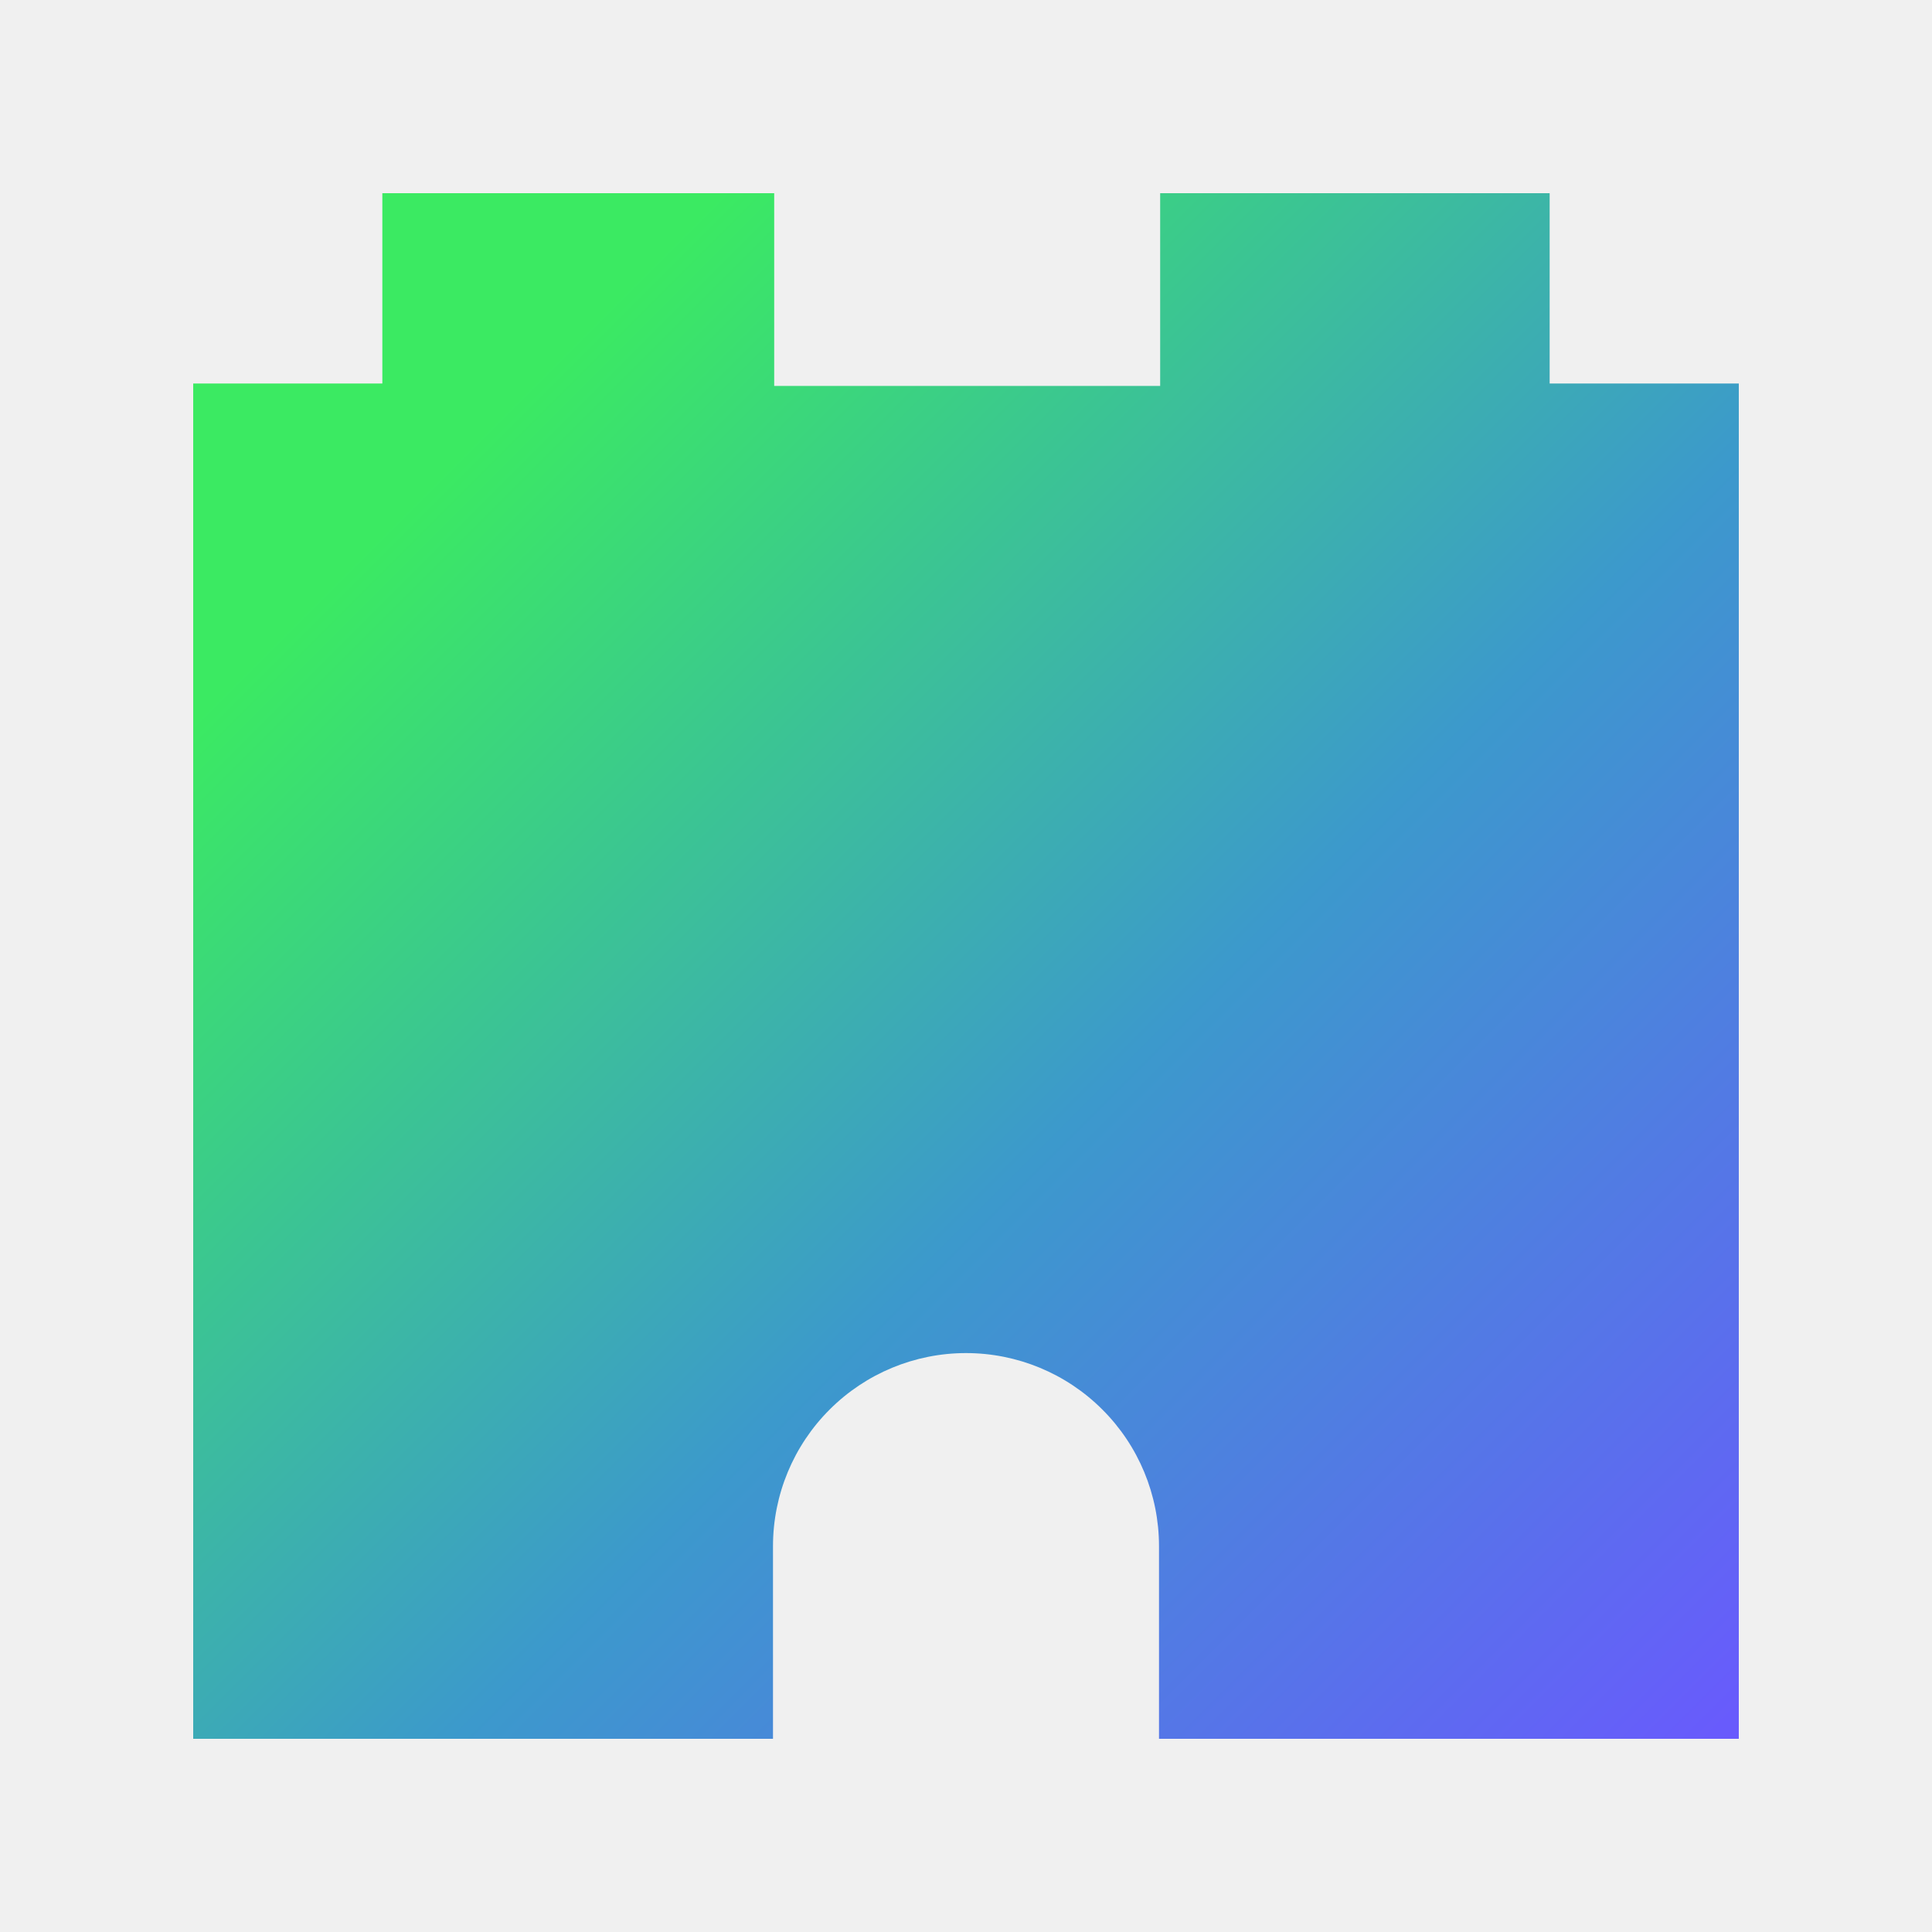
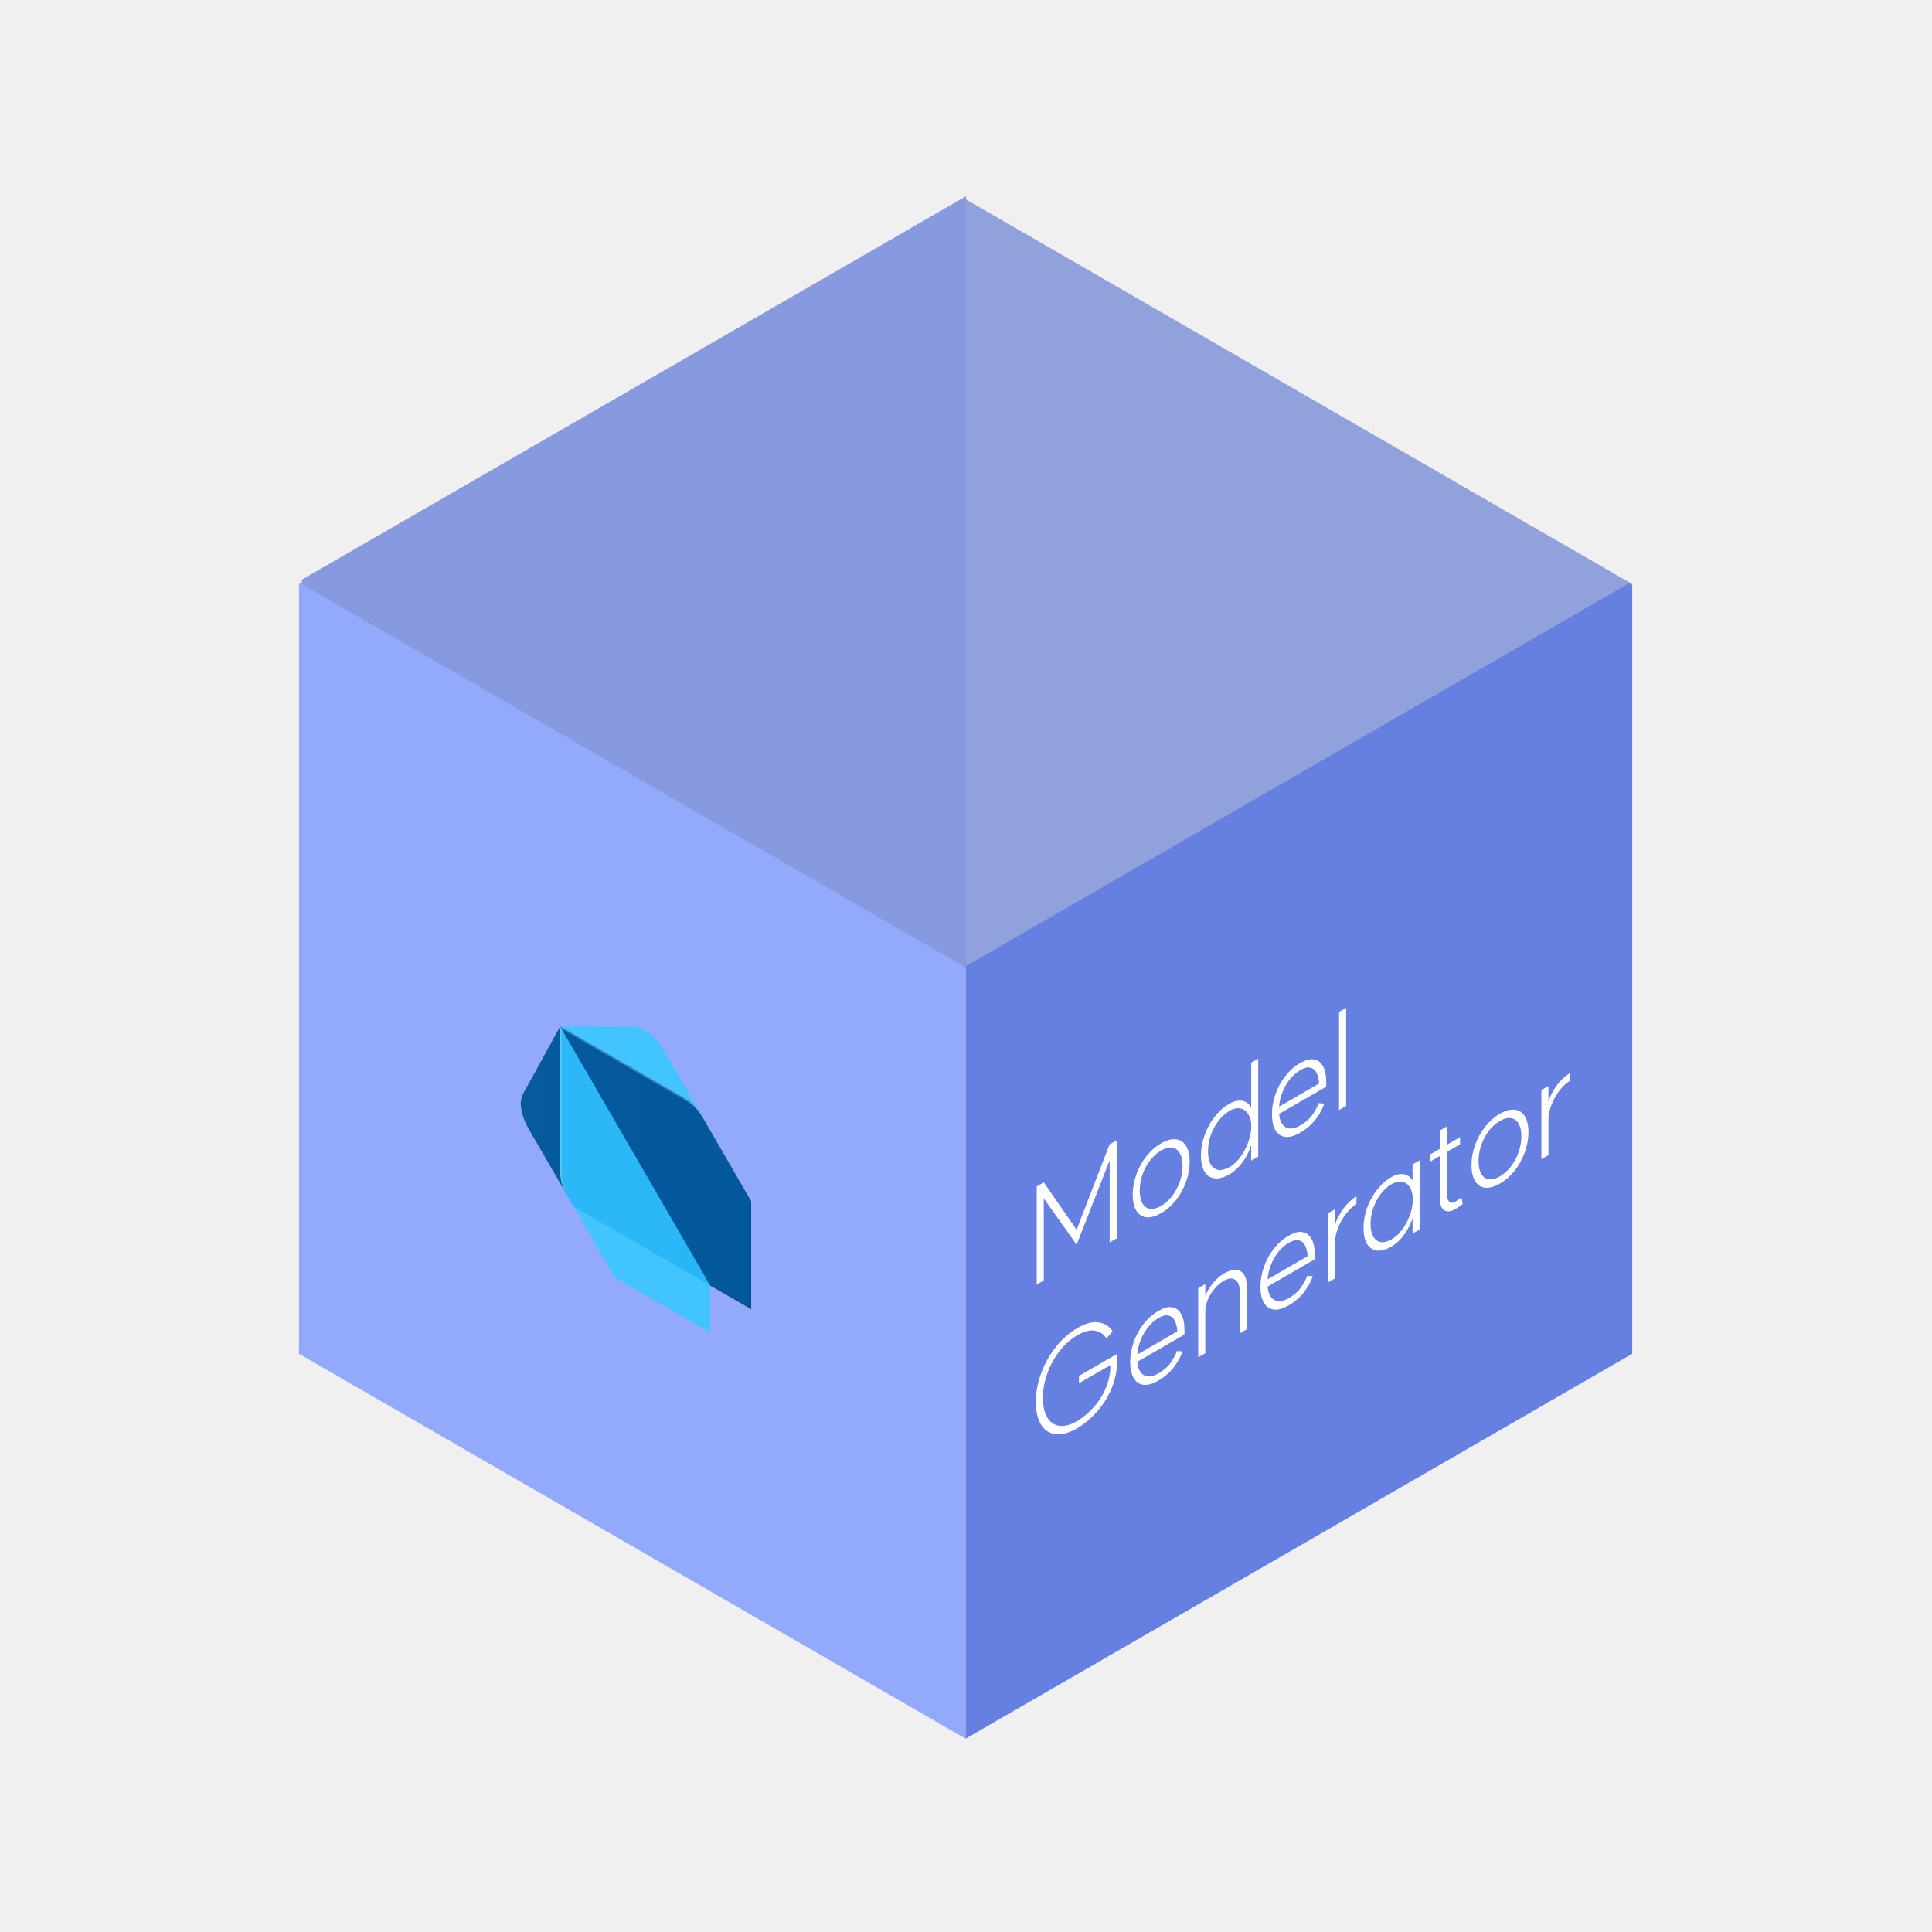
- <svg xmlns="http://www.w3.org/2000/svg" width="40" height="40" viewBox="0 0 40 40" fill="none">
-   <path d="M32.084 7.94V4H24.02V7.99H16.029V4H7.916V7.94H4V36H16.004V32.005C16.006 30.946 16.427 29.931 17.177 29.183C17.926 28.434 18.941 28.014 20 28.014C21.059 28.014 22.074 28.434 22.823 29.183C23.573 29.931 23.994 30.946 23.996 32.005V36H36V7.94H32.084Z" fill="url(#paint0_linear)" />
+ <svg xmlns="http://www.w3.org/2000/svg" width="256" height="256" viewBox="0 0 256 256" fill="none">
  <defs>
-     <linearGradient id="paint0_linear" x1="2.942" y1="4.9" x2="37.777" y2="39.734" gradientUnits="userSpaceOnUse">
-       <stop offset="0.159" stop-color="#3BEA62" />
-       <stop offset="0.54" stop-color="#3C99CC" />
-       <stop offset="0.937" stop-color="#6B57FF" />
+     <linearGradient id="paint0_linear_1_72" x1="69.002" y1="144.54" x2="99.539" y2="144.54" gradientUnits="userSpaceOnUse">
+       <stop stop-color="white" stop-opacity="0.1" />
+       <stop offset="1" stop-color="white" stop-opacity="0" />
    </linearGradient>
  </defs>
+   <path d="M127.945 128.39L39.618 77.394L39.618 179.386L127.945 230.382L127.945 128.39Z" fill="#93AAFC" />
+   <path d="M216.273 77.394L127.945 128.39L127.945 230.382L216.273 179.386L216.273 77.394Z" fill="#6580E1" />
+   <path d="M216.273 77.394L127.945 26.398L39.617 77.394L127.945 128.39L216.273 77.394Z" fill="#91A1DB" />
+   <rect width="101.614" height="102" transform="matrix(0.866025 -0.5 0 1 40 76.8068)" fill="#879AE0" />
+   <rect width="101.155" height="101.577" transform="matrix(0.866025 0.5 0 1 40 77.4226)" fill="#93AAFC" />
+   <path d="M75.227 158.519L70.005 149.504C69.386 148.415 69 147.161 69 146.153C69 145.687 69.229 145.09 69.402 144.769L74.222 136.015L75.227 158.519Z" fill="#01579B" />
+   <path d="M93.106 148.071L87.883 139.057C87.428 138.268 86.477 137.09 85.674 136.627C84.983 136.228 84.305 135.996 83.866 136.044L74.225 136.016L93.106 148.071Z" fill="#40C4FF" />
+   <path d="M81.454 169.268L94.11 176.575V170.343L84.669 161.431L76.032 159.906L81.454 169.268Z" fill="#40C4FF" />
+   <path d="M74.225 154.71C74.225 156.561 74.426 157.134 75.229 158.522L76.032 159.909L94.11 170.346L85.272 153.705L74.225 136.018V154.71Z" fill="#29B6F6" />
+   <path d="M90.293 145.293L74.222 136.015L94.108 170.342L99.532 173.474V159.165L93.106 148.071C92.204 146.51 91.401 145.933 90.293 145.293Z" fill="#01579B" />
+   <path opacity="0.2" d="M75.429 158.867C74.626 157.476 74.424 156.447 74.424 154.826V136.363L74.222 136.015V154.707C74.225 156.332 74.225 156.78 75.429 158.867Z" fill="white" />
+   <path opacity="0.2" d="M99.333 158.821V173.129L93.909 169.997L94.11 170.343L99.534 173.475V159.169L99.333 158.821Z" fill="#263238" />
+   <path opacity="0.2" d="M93.106 148.071C92.109 146.352 91.293 145.87 90.093 145.178L74.225 136.016L74.426 136.364L90.095 145.411C90.692 145.755 92.206 146.513 93.106 148.071Z" fill="white" />
+   <path opacity="0.2" d="M99.333 158.821L93.106 148.071L87.883 139.057C87.428 138.268 86.477 137.09 85.674 136.627C84.983 136.228 84.305 135.996 83.866 136.044L74.225 136.016L69.404 144.771C69.231 145.091 69.002 145.688 69.002 146.155C69.002 147.162 69.388 148.416 70.007 149.505L74.821 157.774C74.936 158.002 75.07 158.245 75.232 158.521L75.434 158.87L76.037 159.911L81.259 168.926L81.461 169.274L93.915 176.465L94.117 176.581V170.35L99.541 173.481V173.466V159.173L99.333 158.821Z" fill="url(#paint0_linear_1_72)" />
+   <rect width="101.614" height="102" transform="matrix(0.866025 -0.5 0 1 128 128)" fill="#6580E1" />
+   <path d="M138.307 158.796V169.668L137.372 170.208V157.212L138.307 156.672L142.656 162.945L147.021 151.641L147.972 151.092V164.088L147.037 164.628V153.756L142.656 164.925L138.307 158.796ZM153.844 159.798C154.395 159.48 154.883 159.042 155.309 158.484C155.746 157.92 156.084 157.293 156.323 156.603C156.572 155.895 156.697 155.187 156.697 154.479C156.697 153.771 156.572 153.213 156.323 152.805C156.084 152.379 155.746 152.136 155.309 152.076C154.883 152.01 154.395 152.136 153.844 152.454C153.304 152.766 152.815 153.204 152.379 153.768C151.953 154.326 151.62 154.956 151.381 155.658C151.142 156.348 151.023 157.047 151.023 157.755C151.023 158.463 151.142 159.03 151.381 159.456C151.62 159.87 151.953 160.11 152.379 160.176C152.815 160.236 153.304 160.11 153.844 159.798ZM153.86 151.491C154.587 151.071 155.237 150.894 155.808 150.96C156.38 151.014 156.827 151.302 157.149 151.824C157.471 152.346 157.632 153.051 157.632 153.939C157.632 154.827 157.471 155.718 157.149 156.612C156.827 157.506 156.38 158.316 155.808 159.042C155.237 159.756 154.587 160.323 153.86 160.743C153.122 161.169 152.467 161.355 151.896 161.301C151.334 161.229 150.893 160.938 150.571 160.428C150.248 159.906 150.087 159.195 150.087 158.295C150.087 157.395 150.248 156.504 150.571 155.622C150.893 154.728 151.334 153.927 151.896 153.219C152.467 152.493 153.122 151.917 153.86 151.491ZM162.918 155.603C162.18 156.029 161.525 156.209 160.954 156.143C160.382 156.077 159.935 155.783 159.613 155.261C159.291 154.727 159.13 154.01 159.13 153.11C159.13 152.21 159.291 151.313 159.613 150.419C159.935 149.513 160.382 148.697 160.954 147.971C161.525 147.245 162.18 146.669 162.918 146.243C163.323 146.009 163.708 145.877 164.071 145.847C164.446 145.799 164.778 145.859 165.069 146.027C165.37 146.177 165.609 146.429 165.786 146.783V140.807L166.721 140.267V153.263L165.786 153.803V151.733C165.516 152.597 165.121 153.371 164.601 154.055C164.092 154.733 163.531 155.249 162.918 155.603ZM162.949 154.631C163.448 154.343 163.916 153.905 164.352 153.317C164.788 152.729 165.137 152.072 165.396 151.346C165.667 150.614 165.802 149.918 165.802 149.258C165.802 148.598 165.667 148.058 165.396 147.638C165.137 147.212 164.788 146.957 164.352 146.873C163.916 146.789 163.448 146.891 162.949 147.179C162.398 147.497 161.899 147.947 161.453 148.529C161.016 149.093 160.673 149.729 160.424 150.437C160.185 151.139 160.065 151.85 160.065 152.57C160.065 153.29 160.185 153.863 160.424 154.289C160.673 154.709 161.016 154.955 161.453 155.027C161.899 155.081 162.398 154.949 162.949 154.631ZM174.789 143.565C174.758 143.031 174.648 142.572 174.461 142.188C174.285 141.798 174.009 141.561 173.635 141.477C173.271 141.375 172.819 141.486 172.279 141.81C171.78 142.098 171.323 142.5 170.907 143.016C170.502 143.526 170.175 144.099 169.925 144.735C169.676 145.359 169.53 145.995 169.489 146.643L174.789 143.565ZM175.428 141.522C175.594 141.942 175.688 142.38 175.708 142.836C175.74 143.274 175.745 143.649 175.724 143.961V143.997L169.489 147.597C169.53 148.185 169.676 148.647 169.925 148.983C170.175 149.307 170.502 149.49 170.907 149.532C171.312 149.562 171.759 149.436 172.248 149.154C172.996 148.722 173.552 148.239 173.916 147.705C174.279 147.171 174.544 146.682 174.711 146.238L174.742 146.166L175.475 146.229C175.246 146.925 174.856 147.63 174.305 148.344C173.765 149.04 173.079 149.628 172.248 150.108C171.52 150.528 170.876 150.708 170.315 150.648C169.754 150.576 169.317 150.282 169.005 149.766C168.694 149.238 168.538 148.53 168.538 147.642C168.538 146.742 168.694 145.854 169.005 144.978C169.317 144.09 169.754 143.292 170.315 142.584C170.876 141.864 171.52 141.294 172.248 140.874C172.954 140.466 173.531 140.295 173.978 140.361C174.435 140.421 174.763 140.574 174.96 140.82C175.168 141.048 175.319 141.273 175.412 141.495L175.428 141.522ZM178.367 133.543V146.539L177.432 147.079V134.083L178.367 133.543ZM148.019 180.355C148.019 181.555 147.79 182.725 147.333 183.865C146.876 184.993 146.247 186.022 145.447 186.952C144.657 187.876 143.763 188.638 142.765 189.238C141.695 189.856 140.744 190.123 139.913 190.039C139.081 189.955 138.432 189.544 137.964 188.806C137.496 188.068 137.263 187.057 137.263 185.773C137.263 184.489 137.496 183.214 137.964 181.948C138.432 180.67 139.081 179.509 139.913 178.465C140.744 177.421 141.695 176.59 142.765 175.972C143.888 175.324 144.844 175.078 145.634 175.234C146.434 175.372 147.031 175.765 147.426 176.413L146.6 177.358C146.288 176.806 145.8 176.464 145.135 176.332C144.48 176.194 143.69 176.392 142.765 176.926C141.882 177.436 141.092 178.138 140.396 179.032C139.7 179.914 139.159 180.898 138.775 181.984C138.39 183.058 138.198 184.141 138.198 185.233C138.198 186.325 138.39 187.192 138.775 187.834C139.159 188.476 139.7 188.842 140.396 188.932C141.092 189.01 141.882 188.794 142.765 188.284C143.628 187.738 144.387 187.084 145.041 186.322C145.706 185.554 146.221 184.711 146.585 183.793C146.959 182.857 147.141 181.888 147.13 180.886L142.968 183.289V182.317L148.034 179.392L148.019 180.355ZM156.003 176.411C155.972 175.877 155.863 175.418 155.676 175.034C155.499 174.644 155.224 174.407 154.85 174.323C154.486 174.221 154.034 174.332 153.494 174.656C152.995 174.944 152.538 175.346 152.122 175.862C151.717 176.372 151.389 176.945 151.14 177.581C150.89 178.205 150.745 178.841 150.703 179.489L156.003 176.411ZM156.643 174.368C156.809 174.788 156.902 175.226 156.923 175.682C156.954 176.12 156.959 176.495 156.939 176.807V176.843L150.703 180.443C150.745 181.031 150.89 181.493 151.14 181.829C151.389 182.153 151.717 182.336 152.122 182.378C152.527 182.408 152.974 182.282 153.462 182C154.211 181.568 154.767 181.085 155.13 180.551C155.494 180.017 155.759 179.528 155.925 179.084L155.957 179.012L156.689 179.075C156.461 179.771 156.071 180.476 155.52 181.19C154.98 181.886 154.294 182.474 153.462 182.954C152.735 183.374 152.091 183.554 151.53 183.494C150.968 183.422 150.532 183.128 150.22 182.612C149.908 182.084 149.752 181.376 149.752 180.488C149.752 179.588 149.908 178.7 150.22 177.824C150.532 176.936 150.968 176.138 151.53 175.43C152.091 174.71 152.735 174.14 153.462 173.72C154.169 173.312 154.746 173.141 155.193 173.207C155.65 173.267 155.977 173.42 156.175 173.666C156.383 173.894 156.533 174.119 156.627 174.341L156.643 174.368ZM164.274 171.168C164.274 170.376 164.077 169.848 163.682 169.584C163.287 169.308 162.783 169.347 162.17 169.701C161.702 169.971 161.276 170.343 160.891 170.817C160.517 171.273 160.226 171.759 160.019 172.275C159.811 172.791 159.707 173.277 159.707 173.733V179.313L158.771 179.853V170.691L159.707 170.151V171.735C159.925 171.153 160.263 170.586 160.72 170.034C161.188 169.464 161.671 169.035 162.17 168.747C162.762 168.405 163.287 168.246 163.744 168.27C164.212 168.288 164.57 168.489 164.82 168.873C165.08 169.251 165.209 169.776 165.209 170.448V176.136L164.274 176.676V171.168ZM173.266 166.444C173.235 165.91 173.126 165.451 172.939 165.067C172.762 164.677 172.487 164.44 172.113 164.356C171.749 164.254 171.297 164.365 170.757 164.689C170.258 164.977 169.801 165.379 169.385 165.895C168.98 166.405 168.652 166.978 168.403 167.614C168.153 168.238 168.008 168.874 167.966 169.522L173.266 166.444ZM173.906 164.401C174.072 164.821 174.165 165.259 174.186 165.715C174.217 166.153 174.222 166.528 174.202 166.84V166.876L167.966 170.476C168.008 171.064 168.153 171.526 168.403 171.862C168.652 172.186 168.98 172.369 169.385 172.411C169.79 172.441 170.237 172.315 170.725 172.033C171.474 171.601 172.03 171.118 172.393 170.584C172.757 170.05 173.022 169.561 173.188 169.117L173.22 169.045L173.952 169.108C173.724 169.804 173.334 170.509 172.783 171.223C172.243 171.919 171.557 172.507 170.725 172.987C169.998 173.407 169.354 173.587 168.793 173.527C168.231 173.455 167.795 173.161 167.483 172.645C167.171 172.117 167.015 171.409 167.015 170.521C167.015 169.621 167.171 168.733 167.483 167.857C167.795 166.969 168.231 166.171 168.793 165.463C169.354 164.743 169.998 164.173 170.725 163.753C171.432 163.345 172.009 163.174 172.456 163.24C172.913 163.3 173.24 163.453 173.438 163.699C173.646 163.927 173.796 164.152 173.89 164.374L173.906 164.401ZM176.892 162.299C177.131 161.537 177.51 160.808 178.03 160.112C178.56 159.41 179.126 158.885 179.729 158.537V159.563C179.24 159.845 178.778 160.274 178.342 160.85C177.905 161.426 177.552 162.062 177.282 162.758C177.022 163.436 176.892 164.075 176.892 164.675V169.391L175.957 169.931V160.769L176.892 160.229V162.299ZM184.396 164.212C184.885 163.93 185.342 163.51 185.768 162.952C186.204 162.376 186.553 161.737 186.812 161.035C187.072 160.321 187.202 159.622 187.202 158.938C187.202 158.254 187.072 157.711 186.812 157.309C186.553 156.895 186.204 156.658 185.768 156.598C185.342 156.52 184.885 156.622 184.396 156.904C183.856 157.216 183.373 157.651 182.946 158.209C182.531 158.761 182.203 159.382 181.964 160.072C181.725 160.762 181.606 161.461 181.606 162.169C181.606 162.877 181.725 163.438 181.964 163.852C182.203 164.266 182.531 164.509 182.946 164.581C183.373 164.647 183.856 164.524 184.396 164.212ZM188.106 162.916L187.171 163.456V161.458C186.973 162.004 186.729 162.523 186.438 163.015C186.158 163.489 185.841 163.912 185.487 164.284C185.134 164.656 184.765 164.953 184.381 165.175C183.664 165.589 183.024 165.766 182.463 165.706C181.902 165.634 181.46 165.343 181.138 164.833C180.826 164.305 180.671 163.597 180.671 162.709C180.671 161.821 180.826 160.939 181.138 160.063C181.46 159.169 181.902 158.368 182.463 157.66C183.024 156.94 183.664 156.373 184.381 155.959C184.942 155.635 185.472 155.509 185.971 155.581C186.469 155.653 186.87 155.932 187.171 156.418V154.294L188.106 153.754V162.916ZM192.845 160.216C192.461 160.438 192.113 160.537 191.801 160.513C191.499 160.483 191.26 160.339 191.084 160.081C190.907 159.811 190.814 159.445 190.803 158.983V149.785L191.738 149.245V158.335C191.738 158.755 191.842 159.055 192.05 159.235C192.258 159.415 192.523 159.412 192.845 159.226C193.032 159.118 193.245 158.965 193.484 158.767C193.536 158.725 193.588 158.683 193.64 158.641L193.812 159.532C193.458 159.82 193.136 160.048 192.845 160.216ZM189.463 152.989L193.469 150.676V151.63L189.463 153.943V152.989ZM198.737 155.879C199.288 155.561 199.776 155.123 200.202 154.565C200.639 154.001 200.977 153.374 201.216 152.684C201.465 151.976 201.59 151.268 201.59 150.56C201.59 149.852 201.465 149.294 201.216 148.886C200.977 148.46 200.639 148.217 200.202 148.157C199.776 148.091 199.288 148.217 198.737 148.535C198.197 148.847 197.708 149.285 197.272 149.849C196.846 150.407 196.513 151.037 196.274 151.739C196.035 152.429 195.916 153.128 195.916 153.836C195.916 154.544 196.035 155.111 196.274 155.537C196.513 155.951 196.846 156.191 197.272 156.257C197.708 156.317 198.197 156.191 198.737 155.879ZM198.753 147.572C199.48 147.152 200.13 146.975 200.701 147.041C201.273 147.095 201.72 147.383 202.042 147.905C202.364 148.427 202.525 149.132 202.525 150.02C202.525 150.908 202.364 151.799 202.042 152.693C201.72 153.587 201.273 154.397 200.701 155.123C200.13 155.837 199.48 156.404 198.753 156.824C198.015 157.25 197.36 157.436 196.789 157.382C196.227 157.31 195.786 157.019 195.464 156.509C195.141 155.987 194.98 155.276 194.98 154.376C194.98 153.476 195.141 152.585 195.464 151.703C195.786 150.809 196.227 150.008 196.789 149.3C197.36 148.574 198.015 147.998 198.753 147.572ZM205.176 145.969C205.415 145.207 205.795 144.478 206.314 143.782C206.844 143.08 207.411 142.555 208.013 142.207V143.233C207.525 143.515 207.063 143.944 206.626 144.52C206.19 145.096 205.836 145.732 205.566 146.428C205.306 147.106 205.176 147.745 205.176 148.345V153.061L204.241 153.601V144.439L205.176 143.899V145.969Z" fill="white" />
</svg>
